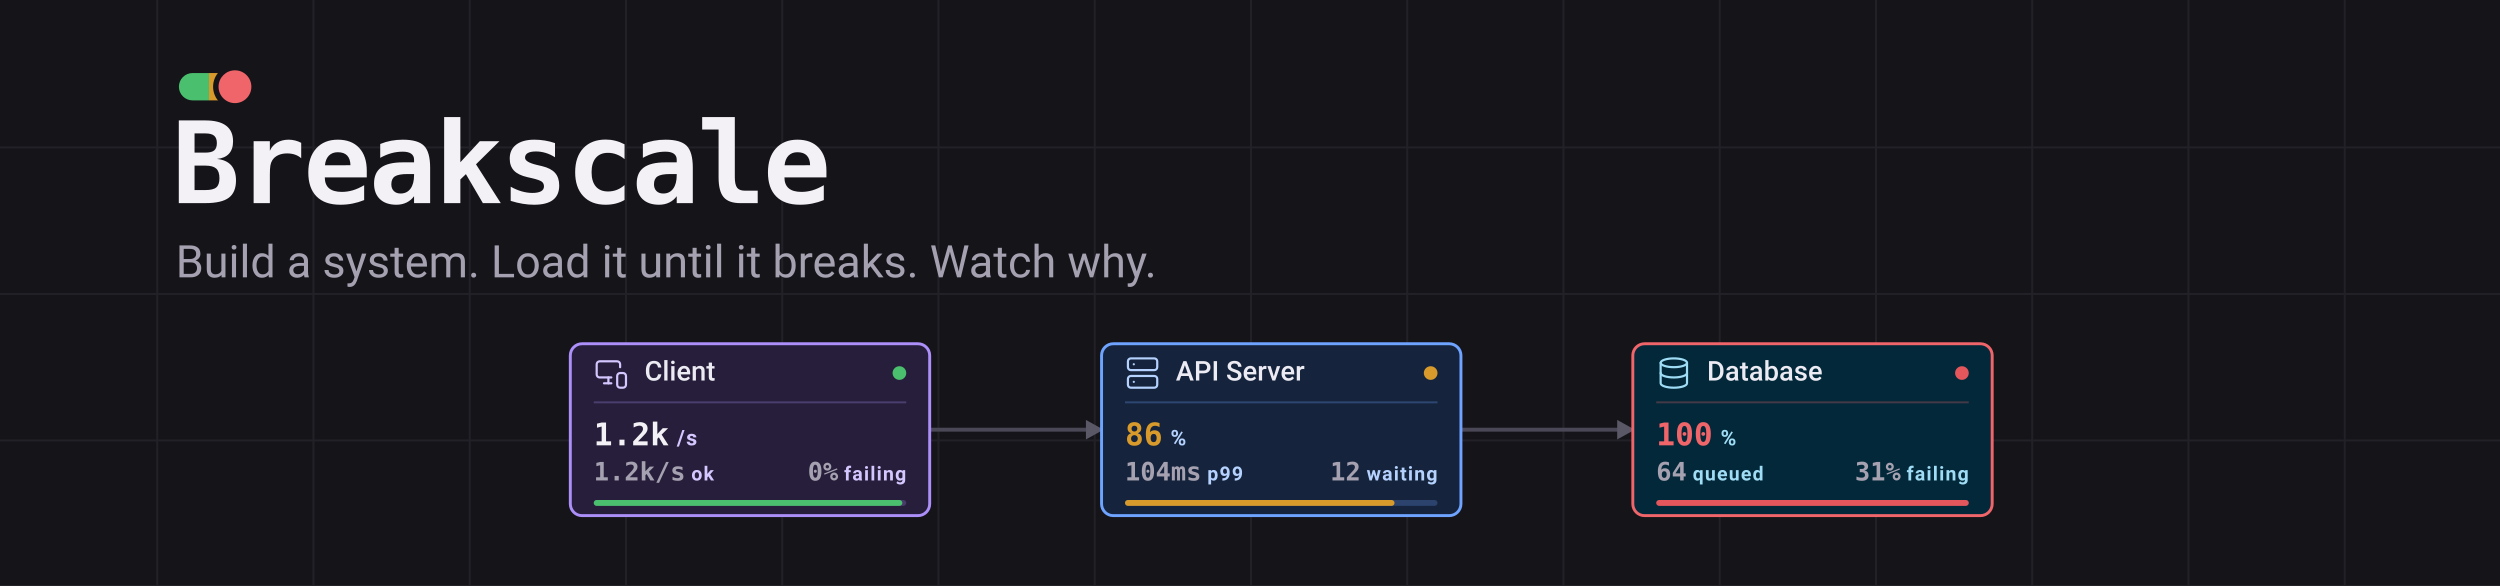
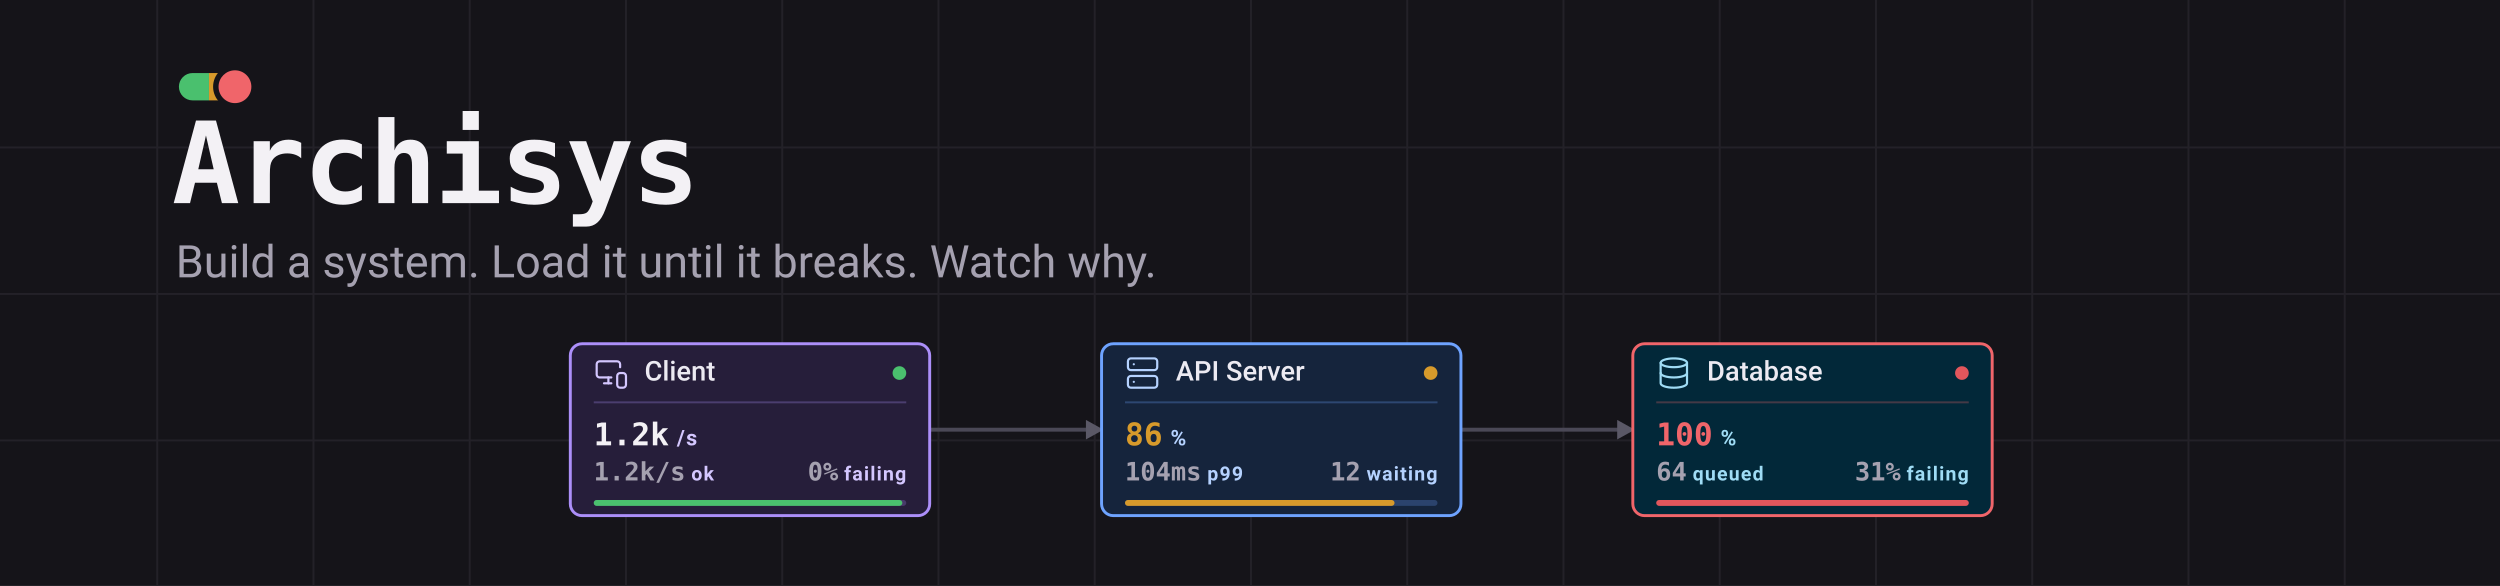
- <svg xmlns="http://www.w3.org/2000/svg" viewBox="0 0 1280 300" width="1280" height="300" role="img" aria-label="Breakscale: build a system, load it until it breaks, and watch why">
+ <svg xmlns="http://www.w3.org/2000/svg" viewBox="0 0 1280 300" width="1280" height="300" role="img" aria-label="Archisys: build a system, load it until it breaks, and watch why">
  <rect width="1280" height="300" fill="#151419" />
  <g stroke="#232128" stroke-width="1">
    <path d="M0 75.5h1280M0 150.5h1280M0 225.5h1280" />
    <path d="M80.5 0v300M160.5 0v300M240.5 0v300M320.5 0v300M400.5 0v300M480.5 0v300M560.5 0v300M640.5 0v300M720.5 0v300M800.5 0v300M880.5 0v300M960.5 0v300M1040.5 0v300M1120.5 0v300M1200.5 0v300" />
  </g>
  <g transform="translate(86, 22) scale(1.4)">
    <path d="M9 11 H15 V21 H9 A5 5 0 0 1 4 16 A5 5 0 0 1 9 11 Z" fill="#4ac06e" />
    <rect x="15" y="11" width="5" height="10" fill="#d79a2b" />
    <path d="M20 11 H23 A5 5 0 0 1 28 16 A5 5 0 0 1 23 21 H20 Z" fill="#f0656a" />
    <circle cx="24.5" cy="16" r="8" fill="#151419" />
    <circle cx="24.5" cy="16" r="6" fill="#f0656a" />
  </g>
-   <text x="88" y="104" font-family="ui-monospace, 'SF Mono', 'JetBrains Mono', Menlo, Consolas, monospace" font-size="58" font-weight="700" letter-spacing="-1.3" fill="#f3f1f5">Breakscale</text>
+   <text x="88" y="104" font-family="ui-monospace, 'SF Mono', 'JetBrains Mono', Menlo, Consolas, monospace" font-size="58" font-weight="700" letter-spacing="-1.3" fill="#f3f1f5">Archisys</text>
  <text x="90" y="142" font-family="ui-sans-serif, system-ui, -apple-system, 'Segoe UI', Roboto, sans-serif" font-size="23" fill="#a5a1b0">Build a system. Load it until it breaks. Watch why.</text>
  <g transform="translate(292, 176)">
    <path d="M184 44 H266" stroke="#4a4856" stroke-width="2" />
    <path d="M456 44 H538" stroke="#4a4856" stroke-width="2" />
    <path d="M264 39 L273 44 L264 49 Z" fill="#5a5866" />
    <path d="M536 39 L545 44 L536 49 Z" fill="#5a5866" />
    <g transform="translate(0,0)">
      <rect width="184" height="88" rx="6" fill="#261e3a" stroke="#ac8ff9" stroke-width="1.5" />
      <line x1="12" y1="30" x2="172" y2="30" stroke="#ac8ff9" stroke-opacity="0.28" stroke-width="1" />
      <g transform="translate(12,6) scale(0.75)" fill="none" stroke="#d4c7ff" stroke-width="1.5" stroke-linecap="round" stroke-linejoin="round">
        <path d="M18 8V6a2 2 0 0 0-2-2H4a2 2 0 0 0-2 2v7a2 2 0 0 0 2 2h8" />
        <path d="M10 19v-3.96 3.15" />
        <path d="M7 19h5" />
        <rect width="6" height="10" x="16" y="12" rx="2" />
      </g>
      <text x="38" y="15" font-family="ui-sans-serif, system-ui, -apple-system, 'Segoe UI', Roboto, sans-serif" font-size="14" font-weight="450" fill="#eceaf2" dominant-baseline="middle">Client</text>
      <circle cx="168.5" cy="15" r="3.5" fill="#4ac06e" />
      <text x="12" y="52" font-family="ui-monospace, 'SF Mono', 'JetBrains Mono', Menlo, Consolas, monospace" font-size="16" font-weight="650" fill="#f3f1f5">1.2k<tspan font-family="ui-sans-serif, system-ui, -apple-system, 'Segoe UI', Roboto, sans-serif" font-size="11" font-weight="650" fill="#d4c7ff" letter-spacing="0.66" dx="4">/s</tspan>
      </text>
      <text x="12" y="70" font-family="ui-monospace, 'SF Mono', 'JetBrains Mono', Menlo, Consolas, monospace" font-size="13" font-weight="650" fill="#a5a1b0">1.2k/s<tspan font-family="ui-sans-serif, system-ui, -apple-system, 'Segoe UI', Roboto, sans-serif" font-size="10" font-weight="650" fill="#d4c7ff" letter-spacing="0.6" dx="3">ok</tspan>
      </text>
      <text x="172" y="70" text-anchor="end" font-family="ui-monospace, 'SF Mono', 'JetBrains Mono', Menlo, Consolas, monospace" font-size="13" font-weight="650" fill="#a5a1b0">0%<tspan font-family="ui-sans-serif, system-ui, -apple-system, 'Segoe UI', Roboto, sans-serif" font-size="10" font-weight="650" fill="#d4c7ff" letter-spacing="0.6" dx="3">failing</tspan>
      </text>
      <rect x="12" y="80" width="160" height="3" rx="1.5" fill="#ac8ff9" fill-opacity="0.25" />
      <rect x="12" y="80" width="158" height="3" rx="1.5" fill="#4ac06e" />
    </g>
    <g transform="translate(272,0)">
      <rect width="184" height="88" rx="6" fill="#15243c" stroke="#6ea3ff" stroke-width="1.5" />
      <line x1="12" y1="30" x2="172" y2="30" stroke="#6ea3ff" stroke-opacity="0.28" stroke-width="1" />
      <g transform="translate(12,6) scale(0.75)" fill="none" stroke="#b5d2ff" stroke-width="1.5" stroke-linecap="round" stroke-linejoin="round">
        <rect width="20" height="8" x="2" y="2" rx="2" />
        <rect width="20" height="8" x="2" y="14" rx="2" />
        <path d="M6 6h.01M6 18h.01" />
      </g>
      <text x="38" y="15" font-family="ui-sans-serif, system-ui, -apple-system, 'Segoe UI', Roboto, sans-serif" font-size="14" font-weight="450" fill="#eceaf2" dominant-baseline="middle">API Server</text>
      <circle cx="168.5" cy="15" r="3.5" fill="#d79a2b" />
      <text x="12" y="52" font-family="ui-monospace, 'SF Mono', 'JetBrains Mono', Menlo, Consolas, monospace" font-size="16" font-weight="650" fill="#d79a2b">86<tspan font-family="ui-sans-serif, system-ui, -apple-system, 'Segoe UI', Roboto, sans-serif" font-size="11" font-weight="650" fill="#b5d2ff" letter-spacing="0.66" dx="4">%</tspan>
      </text>
      <text x="12" y="70" font-family="ui-monospace, 'SF Mono', 'JetBrains Mono', Menlo, Consolas, monospace" font-size="13" font-weight="650" fill="#a5a1b0">104ms<tspan font-family="ui-sans-serif, system-ui, -apple-system, 'Segoe UI', Roboto, sans-serif" font-size="10" font-weight="650" fill="#b5d2ff" letter-spacing="0.6" dx="3">p99</tspan>
      </text>
      <text x="172" y="70" text-anchor="end" font-family="ui-monospace, 'SF Mono', 'JetBrains Mono', Menlo, Consolas, monospace" font-size="13" font-weight="650" fill="#a5a1b0">12<tspan font-family="ui-sans-serif, system-ui, -apple-system, 'Segoe UI', Roboto, sans-serif" font-size="10" font-weight="650" fill="#b5d2ff" letter-spacing="0.6" dx="3">waiting</tspan>
      </text>
      <rect x="12" y="80" width="160" height="3" rx="1.5" fill="#6ea3ff" fill-opacity="0.25" />
      <rect x="12" y="80" width="138" height="3" rx="1.5" fill="#d79a2b" />
    </g>
    <g transform="translate(544,0)">
      <rect width="184" height="88" rx="6" fill="#022839" stroke="#f0656a" stroke-width="1.5" />
      <line x1="12" y1="30" x2="172" y2="30" stroke="#f0656a" stroke-opacity="0.28" stroke-width="1" />
      <g transform="translate(12,6) scale(0.75)" fill="none" stroke="#9fdcf5" stroke-width="1.5" stroke-linecap="round" stroke-linejoin="round">
        <ellipse cx="12" cy="5" rx="9" ry="3" />
        <path d="M3 5v14a9 3 0 0 0 18 0V5" />
        <path d="M3 12a9 3 0 0 0 18 0" />
      </g>
      <text x="38" y="15" font-family="ui-sans-serif, system-ui, -apple-system, 'Segoe UI', Roboto, sans-serif" font-size="14" font-weight="450" fill="#eceaf2" dominant-baseline="middle">Database</text>
      <circle cx="168.5" cy="15" r="3.5" fill="#e2565c" />
      <text x="12" y="52" font-family="ui-monospace, 'SF Mono', 'JetBrains Mono', Menlo, Consolas, monospace" font-size="16" font-weight="650" fill="#f0656a">100<tspan font-family="ui-sans-serif, system-ui, -apple-system, 'Segoe UI', Roboto, sans-serif" font-size="11" font-weight="650" fill="#9fdcf5" letter-spacing="0.66" dx="4">%</tspan>
      </text>
      <text x="12" y="70" font-family="ui-monospace, 'SF Mono', 'JetBrains Mono', Menlo, Consolas, monospace" font-size="13" font-weight="650" fill="#a5a1b0">64<tspan font-family="ui-sans-serif, system-ui, -apple-system, 'Segoe UI', Roboto, sans-serif" font-size="10" font-weight="650" fill="#9fdcf5" letter-spacing="0.6" dx="3">queued</tspan>
      </text>
      <text x="172" y="70" text-anchor="end" font-family="ui-monospace, 'SF Mono', 'JetBrains Mono', Menlo, Consolas, monospace" font-size="13" font-weight="650" fill="#a5a1b0">31%<tspan font-family="ui-sans-serif, system-ui, -apple-system, 'Segoe UI', Roboto, sans-serif" font-size="10" font-weight="650" fill="#9fdcf5" letter-spacing="0.6" dx="3">failing</tspan>
      </text>
      <rect x="12" y="80" width="160" height="3" rx="1.5" fill="#f0656a" fill-opacity="0.25" />
      <rect x="12" y="80" width="160" height="3" rx="1.5" fill="#e2565c" />
    </g>
  </g>
</svg>
